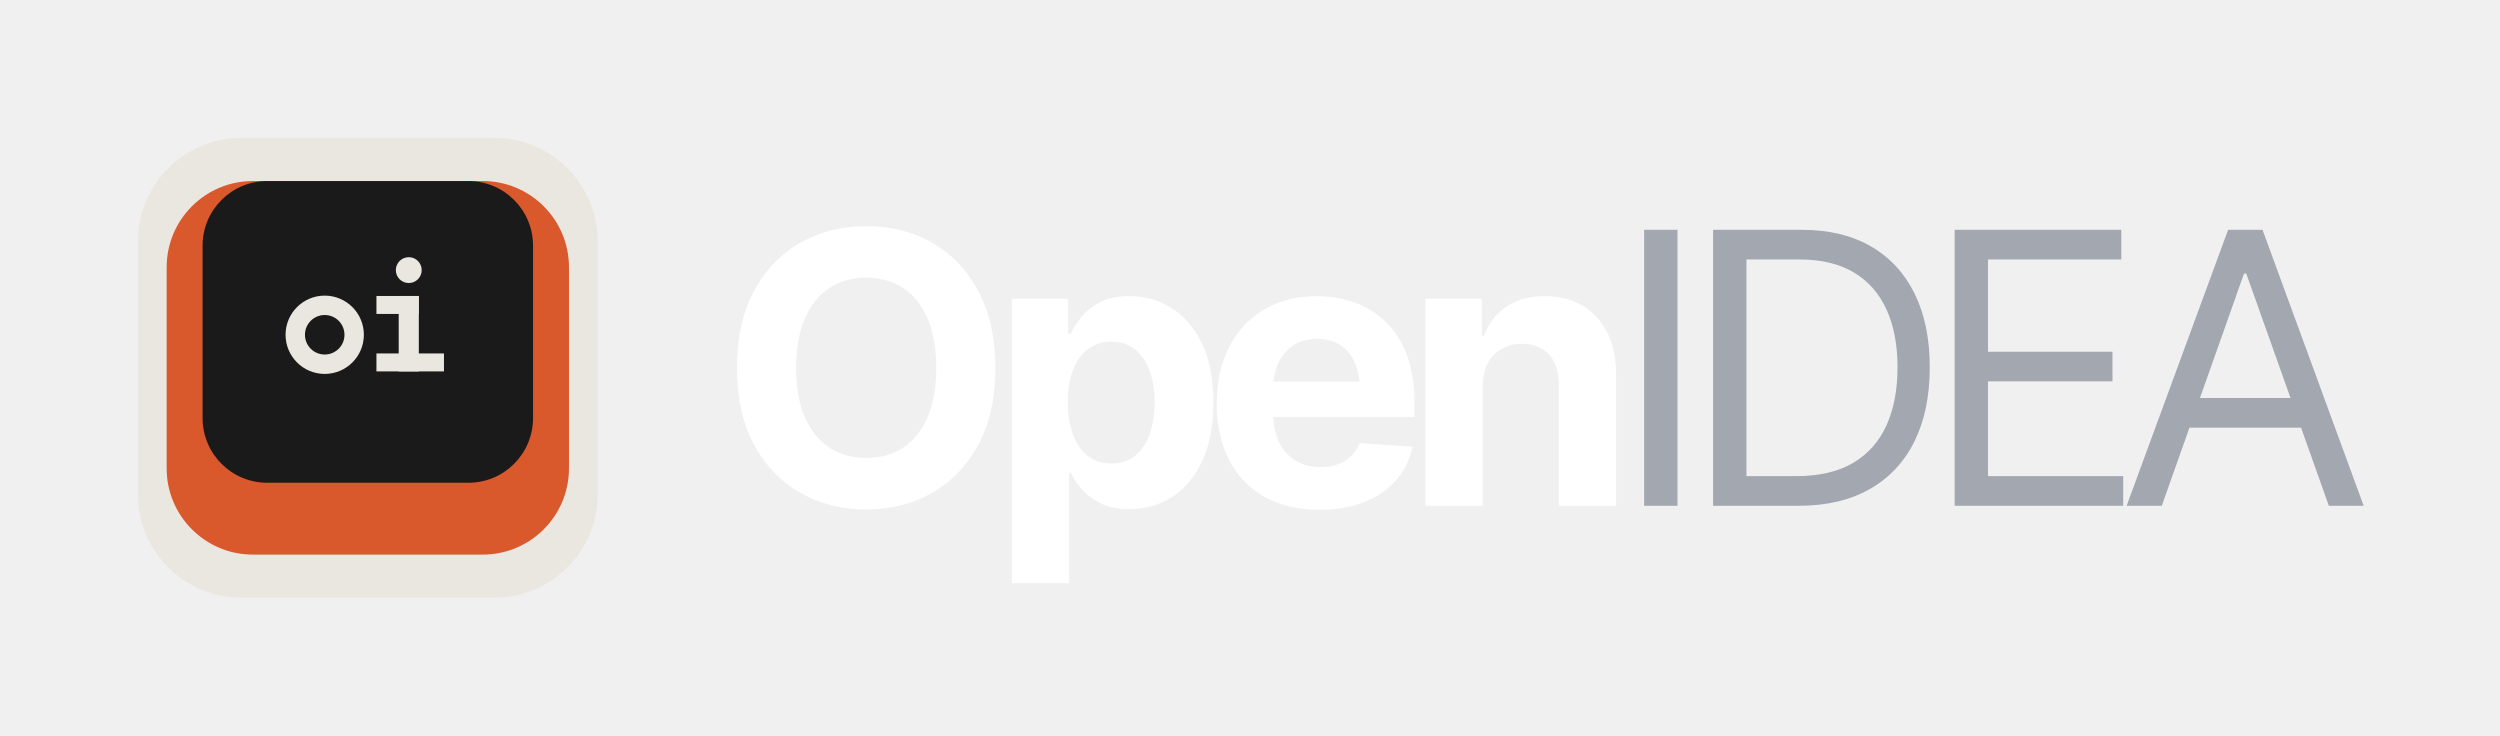
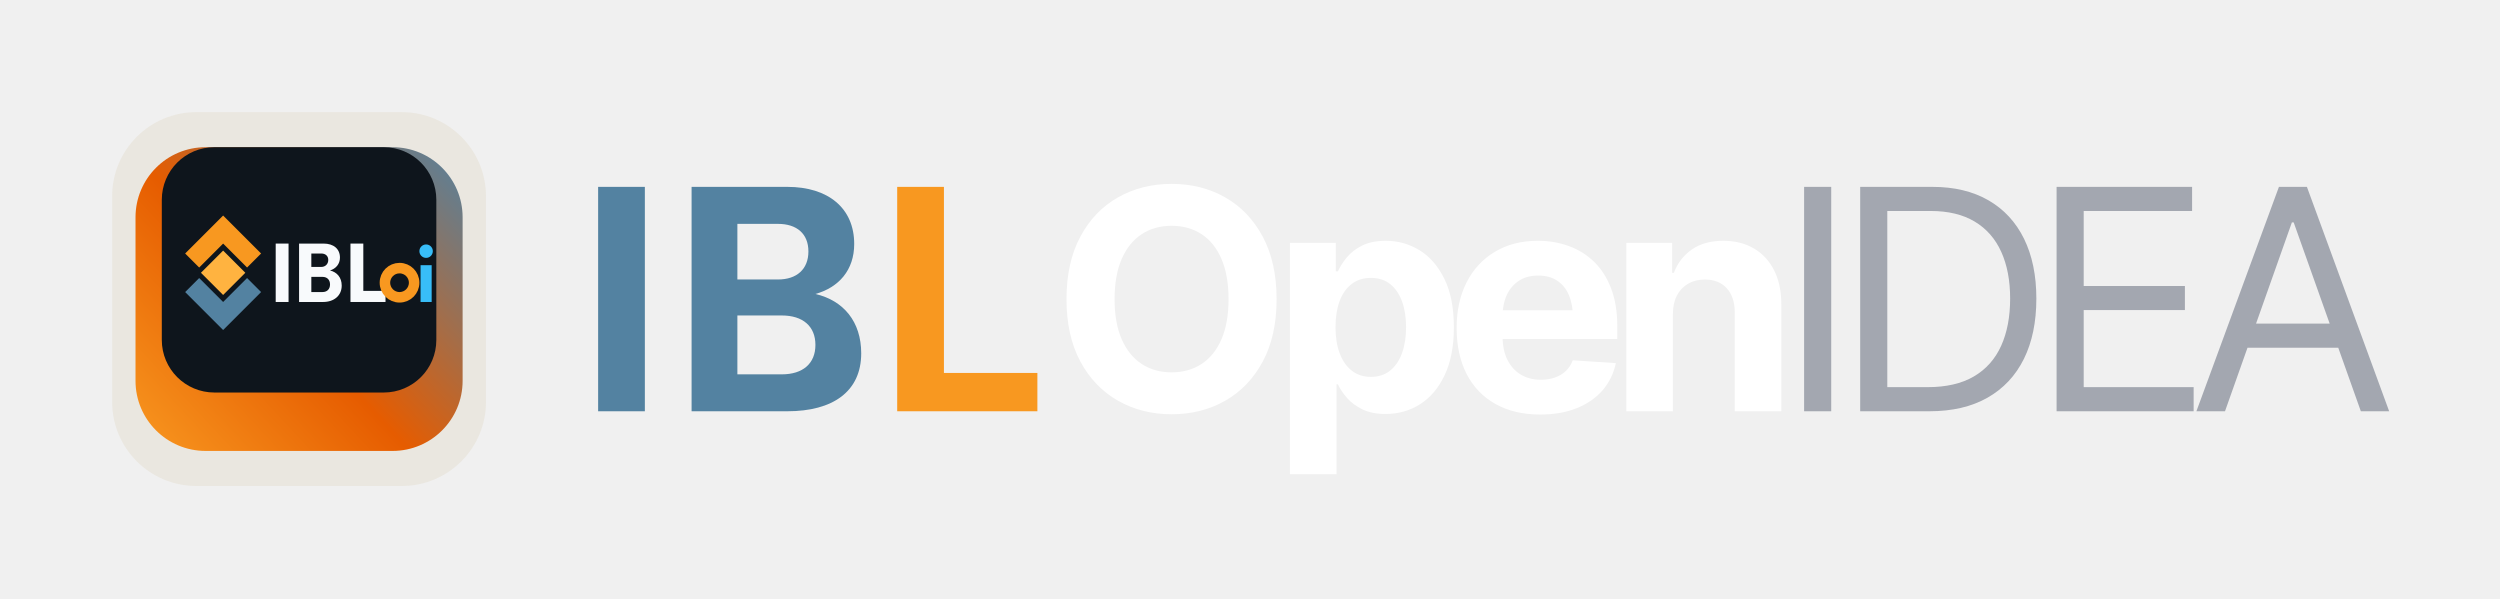
- <svg xmlns="http://www.w3.org/2000/svg" width="435" height="128" viewBox="0 0 435 128" role="img" aria-label="OpenIDEA">
+ <svg xmlns="http://www.w3.org/2000/svg" width="535" height="128" viewBox="0 0 535 128" role="img" aria-label="IBLOpenIdea">
+   <defs>
+     <linearGradient id="ibl-skirt" x1="22" y1="78" x2="78" y2="26" gradientUnits="userSpaceOnUse">
+       <stop offset="0%" stop-color="#F89820" />
+       <stop offset="45%" stop-color="#E65C00" />
+       <stop offset="100%" stop-color="#5382A1" />
+     </linearGradient>
+   </defs>
  <g transform="translate(14 14)">
    <rect x="10" y="10" width="80" height="80" rx="18" fill="#EAE7E0" />
    <g transform="translate(50 50) scale(1.25) translate(-50 -52)">
-       <rect x="22" y="26" width="56" height="52" rx="12" fill="#D9582C" />
-       <rect x="27" y="26" width="46" height="42" rx="9" fill="#1B1A1A" />
-       <circle cx="44" cy="47.4" r="4.1" fill="none" stroke="#EAE7E0" stroke-width="2.7" />
-       <rect x="54.3" y="42" width="2.8" height="10.5" fill="#EAE7E0" />
-       <rect x="51.2" y="42" width="5.9" height="2.5" fill="#EAE7E0" />
-       <rect x="51.2" y="50" width="9.4" height="2.5" fill="#EAE7E0" />
-       <circle cx="55.7" cy="38.4" r="1.8" fill="#EAE7E0" />
+       <rect x="22" y="26" width="56" height="52" rx="12" fill="url(#ibl-skirt)" />
+       <rect x="26.5" y="26" width="47" height="42" rx="9" fill="#0E151C" />
+       <path d="M30.5 44.2L37 37.7L43.5 44.2L41.1 46.6L37 42.5L32.9 46.6Z" fill="#F89820" />
+       <polygon points="37,43.7 40.8,47.5 37,51.3 33.2,47.5" fill="#FFB340" />
+       <path d="M30.5 50.8L37 57.3L43.5 50.8L41.1 48.4L37 52.5L32.9 48.4Z" fill="#5382A1" />
+       <rect x="46" y="42.5" width="2.2" height="10" fill="#F8FAFC" />
+       <path d="M50 42.5H54.2C55.9 42.5 57 43.4 57 44.9C57 46 56.3 46.8 55.3 47.1C56.5 47.4 57.3 48.3 57.3 49.7C57.3 51.4 56 52.5 54.1 52.5H50V42.5ZM52.1 46.5H53.8C54.5 46.5 55 46 55 45.3C55 44.6 54.5 44.2 53.8 44.2H52.1V46.5ZM52.1 50.8H54C54.8 50.8 55.3 50.3 55.3 49.5C55.3 48.7 54.8 48.2 54 48.2H52.1V50.8Z" fill="#F8FAFC" />
+       <path d="M58.8 42.5H61V50.6H64.8V52.5H58.8V42.5Z" fill="#F8FAFC" />
+       <circle cx="67.2" cy="49.2" r="2.5" fill="none" stroke="#F89820" stroke-width="1.8" />
+       <rect x="70.8" y="46.2" width="1.9" height="6.3" fill="#38BDF8" />
+       <circle cx="71.75" cy="43.8" r="1.15" fill="#38BDF8" />
    </g>
  </g>
  <g transform="translate(0 88.01)">
+     <path fill="#5382A1" d="M138 -48.02V0H128V-48.02H138ZM148 -48.02H168.5C177.2 -48.02 182.8 -43.5 182.8 -35.8C182.8 -30.2 179.5 -26.5 174.5 -25.1C180.5 -23.7 184.3 -19.2 184.3 -12.4C184.3 -4.2 178.2 0 168.5 0H148V-48.02ZM157.8 -28.2H166.5C170.5 -28.2 173 -30.4 173 -34.2C173 -38 170.5 -40.1 166.5 -40.1H157.8V-28.2ZM157.8 -7.9H167.3C171.8 -7.9 174.5 -10.2 174.5 -14.2C174.5 -18.2 171.8 -20.5 167.3 -20.5H157.8V-7.9Z" />
+     <path fill="#F89820" d="M192 -48.02H202V-8.2H222V0H192V-48.02Z" />
+   </g>
+   <g transform="translate(100 88.01)">
    <path fill="#FFFFFF" d="M150.72 0.64Q144.35 0.64 139.25 -2.26Q134.15 -5.16 131.19 -10.66Q128.23 -16.17 128.23 -23.98Q128.23 -31.83 131.19 -37.36Q134.15 -42.88 139.25 -45.77Q144.35 -48.66 150.72 -48.66Q157.11 -48.66 162.19 -45.77Q167.27 -42.88 170.23 -37.36Q173.19 -31.83 173.19 -23.98Q173.19 -16.15 170.23 -10.64Q167.27 -5.14 162.19 -2.25Q157.11 0.64 150.72 0.64ZM150.72 -8.33Q154.42 -8.33 157.15 -10.13Q159.89 -11.93 161.4 -15.42Q162.91 -18.92 162.91 -23.98Q162.91 -29.07 161.4 -32.58Q159.89 -36.09 157.15 -37.89Q154.42 -39.69 150.72 -39.69Q147.05 -39.69 144.31 -37.89Q141.57 -36.09 140.04 -32.58Q138.52 -29.07 138.52 -23.98Q138.52 -18.92 140.04 -15.42Q141.57 -11.93 144.31 -10.13Q147.05 -8.33 150.72 -8.33ZM176.05 13.47V-36.03H185.86V-29.94H186.31Q186.98 -31.42 188.23 -32.94Q189.48 -34.45 191.52 -35.47Q193.55 -36.48 196.56 -36.48Q200.52 -36.48 203.83 -34.43Q207.13 -32.38 209.13 -28.27Q211.13 -24.15 211.13 -17.96Q211.13 -11.94 209.19 -7.81Q207.26 -3.67 203.95 -1.54Q200.63 0.58 196.51 0.58Q193.62 0.58 191.59 -0.39Q189.57 -1.37 188.28 -2.83Q187 -4.29 186.31 -5.77H186.02V13.47ZM193.36 -7.36Q195.83 -7.36 197.5 -8.71Q199.17 -10.06 200.04 -12.46Q200.9 -14.86 200.9 -17.98Q200.9 -21.11 200.04 -23.48Q199.18 -25.86 197.52 -27.2Q195.85 -28.54 193.36 -28.54Q190.95 -28.54 189.26 -27.24Q187.57 -25.95 186.68 -23.58Q185.8 -21.21 185.8 -17.98Q185.8 -14.79 186.69 -12.41Q187.58 -10.02 189.28 -8.69Q190.97 -7.36 193.36 -7.36ZM229.58 0.7Q224.05 0.7 220.03 -1.56Q216.01 -3.81 213.86 -7.97Q211.72 -12.14 211.72 -17.84Q211.72 -23.4 213.86 -27.6Q216 -31.79 219.91 -34.13Q223.82 -36.48 229.11 -36.48Q232.68 -36.48 235.77 -35.34Q238.87 -34.21 241.19 -31.93Q243.51 -29.65 244.8 -26.22Q246.1 -22.79 246.1 -18.19V-15.46H215.69V-21.62H241.26L236.61 -20.01Q236.61 -22.76 235.77 -24.79Q234.93 -26.81 233.28 -27.92Q231.63 -29.04 229.18 -29.04Q226.74 -29.04 225.03 -27.92Q223.33 -26.79 222.44 -24.85Q221.55 -22.91 221.55 -20.39V-16.04Q221.55 -13.12 222.57 -11.04Q223.6 -8.96 225.45 -7.85Q227.3 -6.74 229.74 -6.74Q231.4 -6.74 232.75 -7.22Q234.11 -7.69 235.09 -8.62Q236.07 -9.56 236.57 -10.91L245.79 -10.29Q245.08 -6.96 242.95 -4.49Q240.81 -2.02 237.42 -0.66Q234.04 0.7 229.58 0.7ZM258 -20.81V0H248.03V-36.03H257.84V-29.62H258.2Q259.42 -32.8 262.09 -34.64Q264.75 -36.48 268.79 -36.48Q272.55 -36.48 275.33 -34.84Q278.12 -33.21 279.66 -30.16Q281.2 -27.12 281.2 -22.92V0H271.24V-21.14Q271.24 -24.43 269.54 -26.31Q267.83 -28.19 264.83 -28.19Q262.83 -28.19 261.28 -27.31Q259.74 -26.43 258.87 -24.79Q258 -23.15 258 -20.81Z" />
    <path fill="#A3A7B0" d="M291.88 -48.02V0H286.08V-48.02ZM312.9 0H301.36V-5.16H312.51Q318.48 -5.16 322.39 -7.44Q326.31 -9.73 328.24 -13.99Q330.17 -18.24 330.17 -24.11Q330.17 -29.91 328.27 -34.11Q326.37 -38.32 322.59 -40.59Q318.8 -42.86 313.16 -42.86H301.11V-48.02H313.55Q320.54 -48.02 325.52 -45.15Q330.5 -42.28 333.14 -36.92Q335.78 -31.55 335.78 -24.11Q335.78 -16.6 333.11 -11.2Q330.43 -5.8 325.32 -2.9Q320.22 0 312.9 0ZM303.88 -48.02V0H298.08V-48.02ZM340.11 0V-48.02H369.11V-42.86H345.91V-26.81H367.57V-21.66H345.91V-5.16H369.44V0ZM376.15 0H370.03L387.69 -48.02H393.68L411.28 0H405.22L390.85 -40.41H390.46ZM378.41 -18.76H402.96V-13.6H378.41Z" />
  </g>
</svg>
